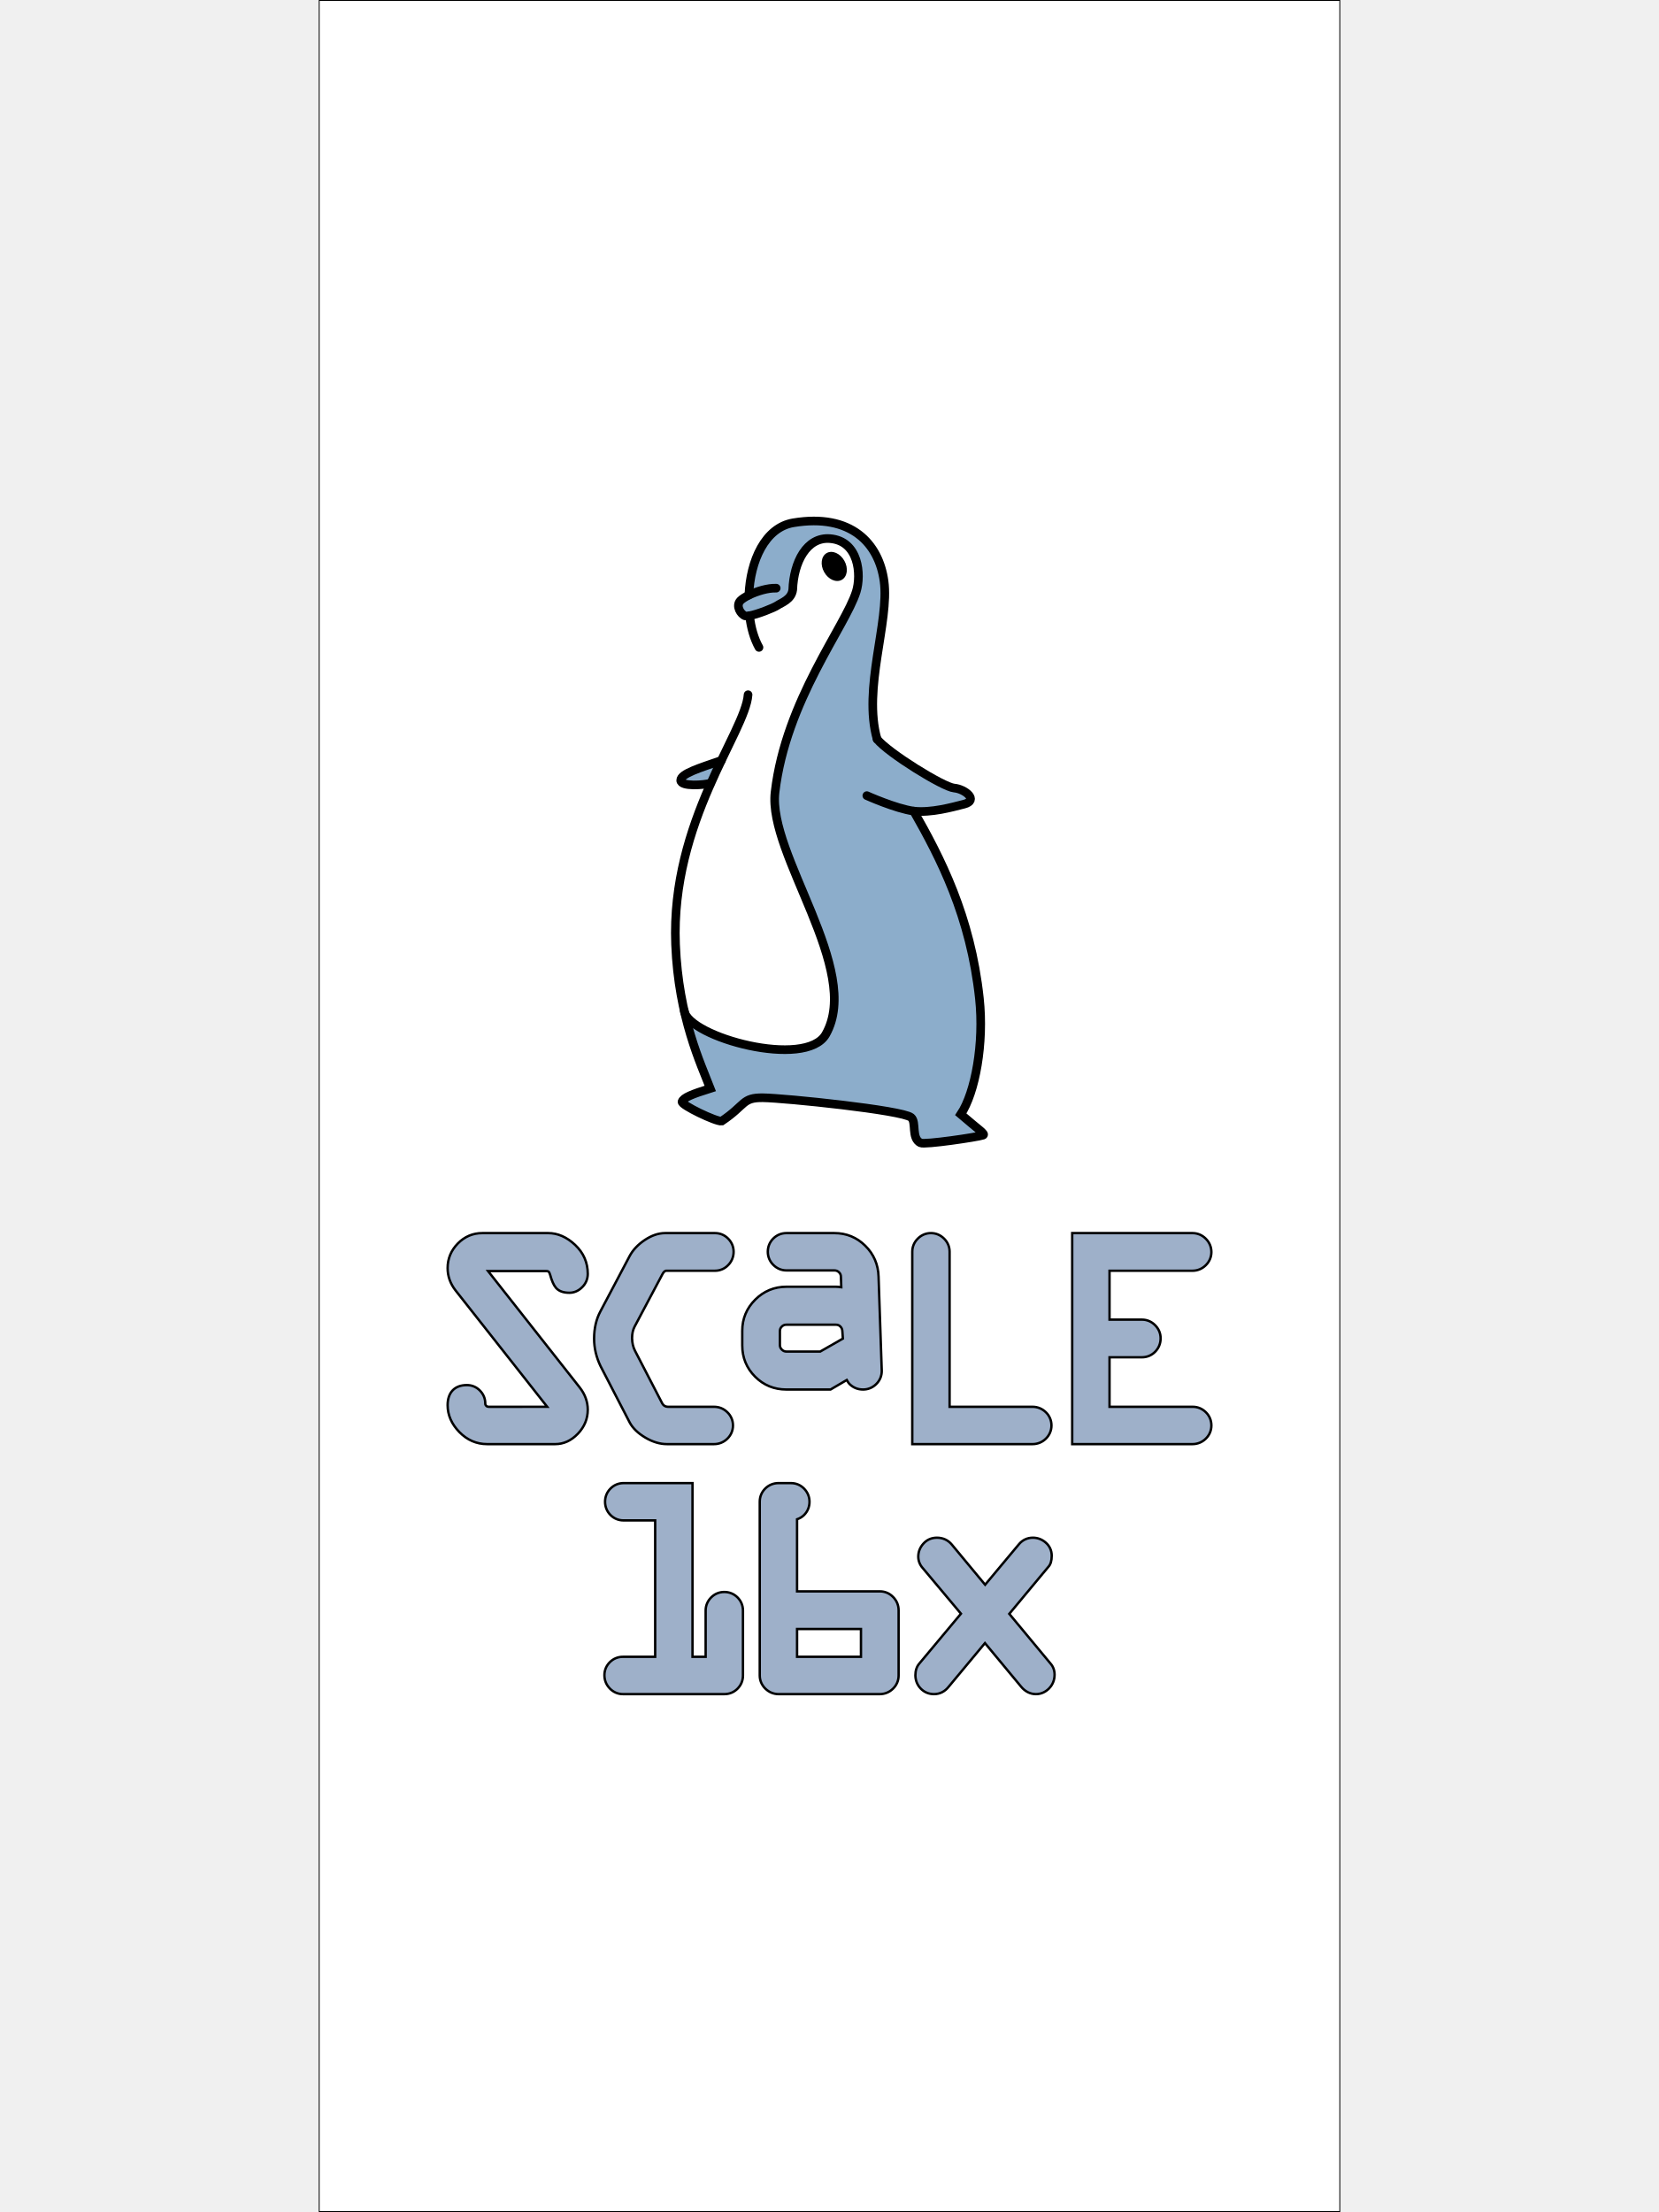
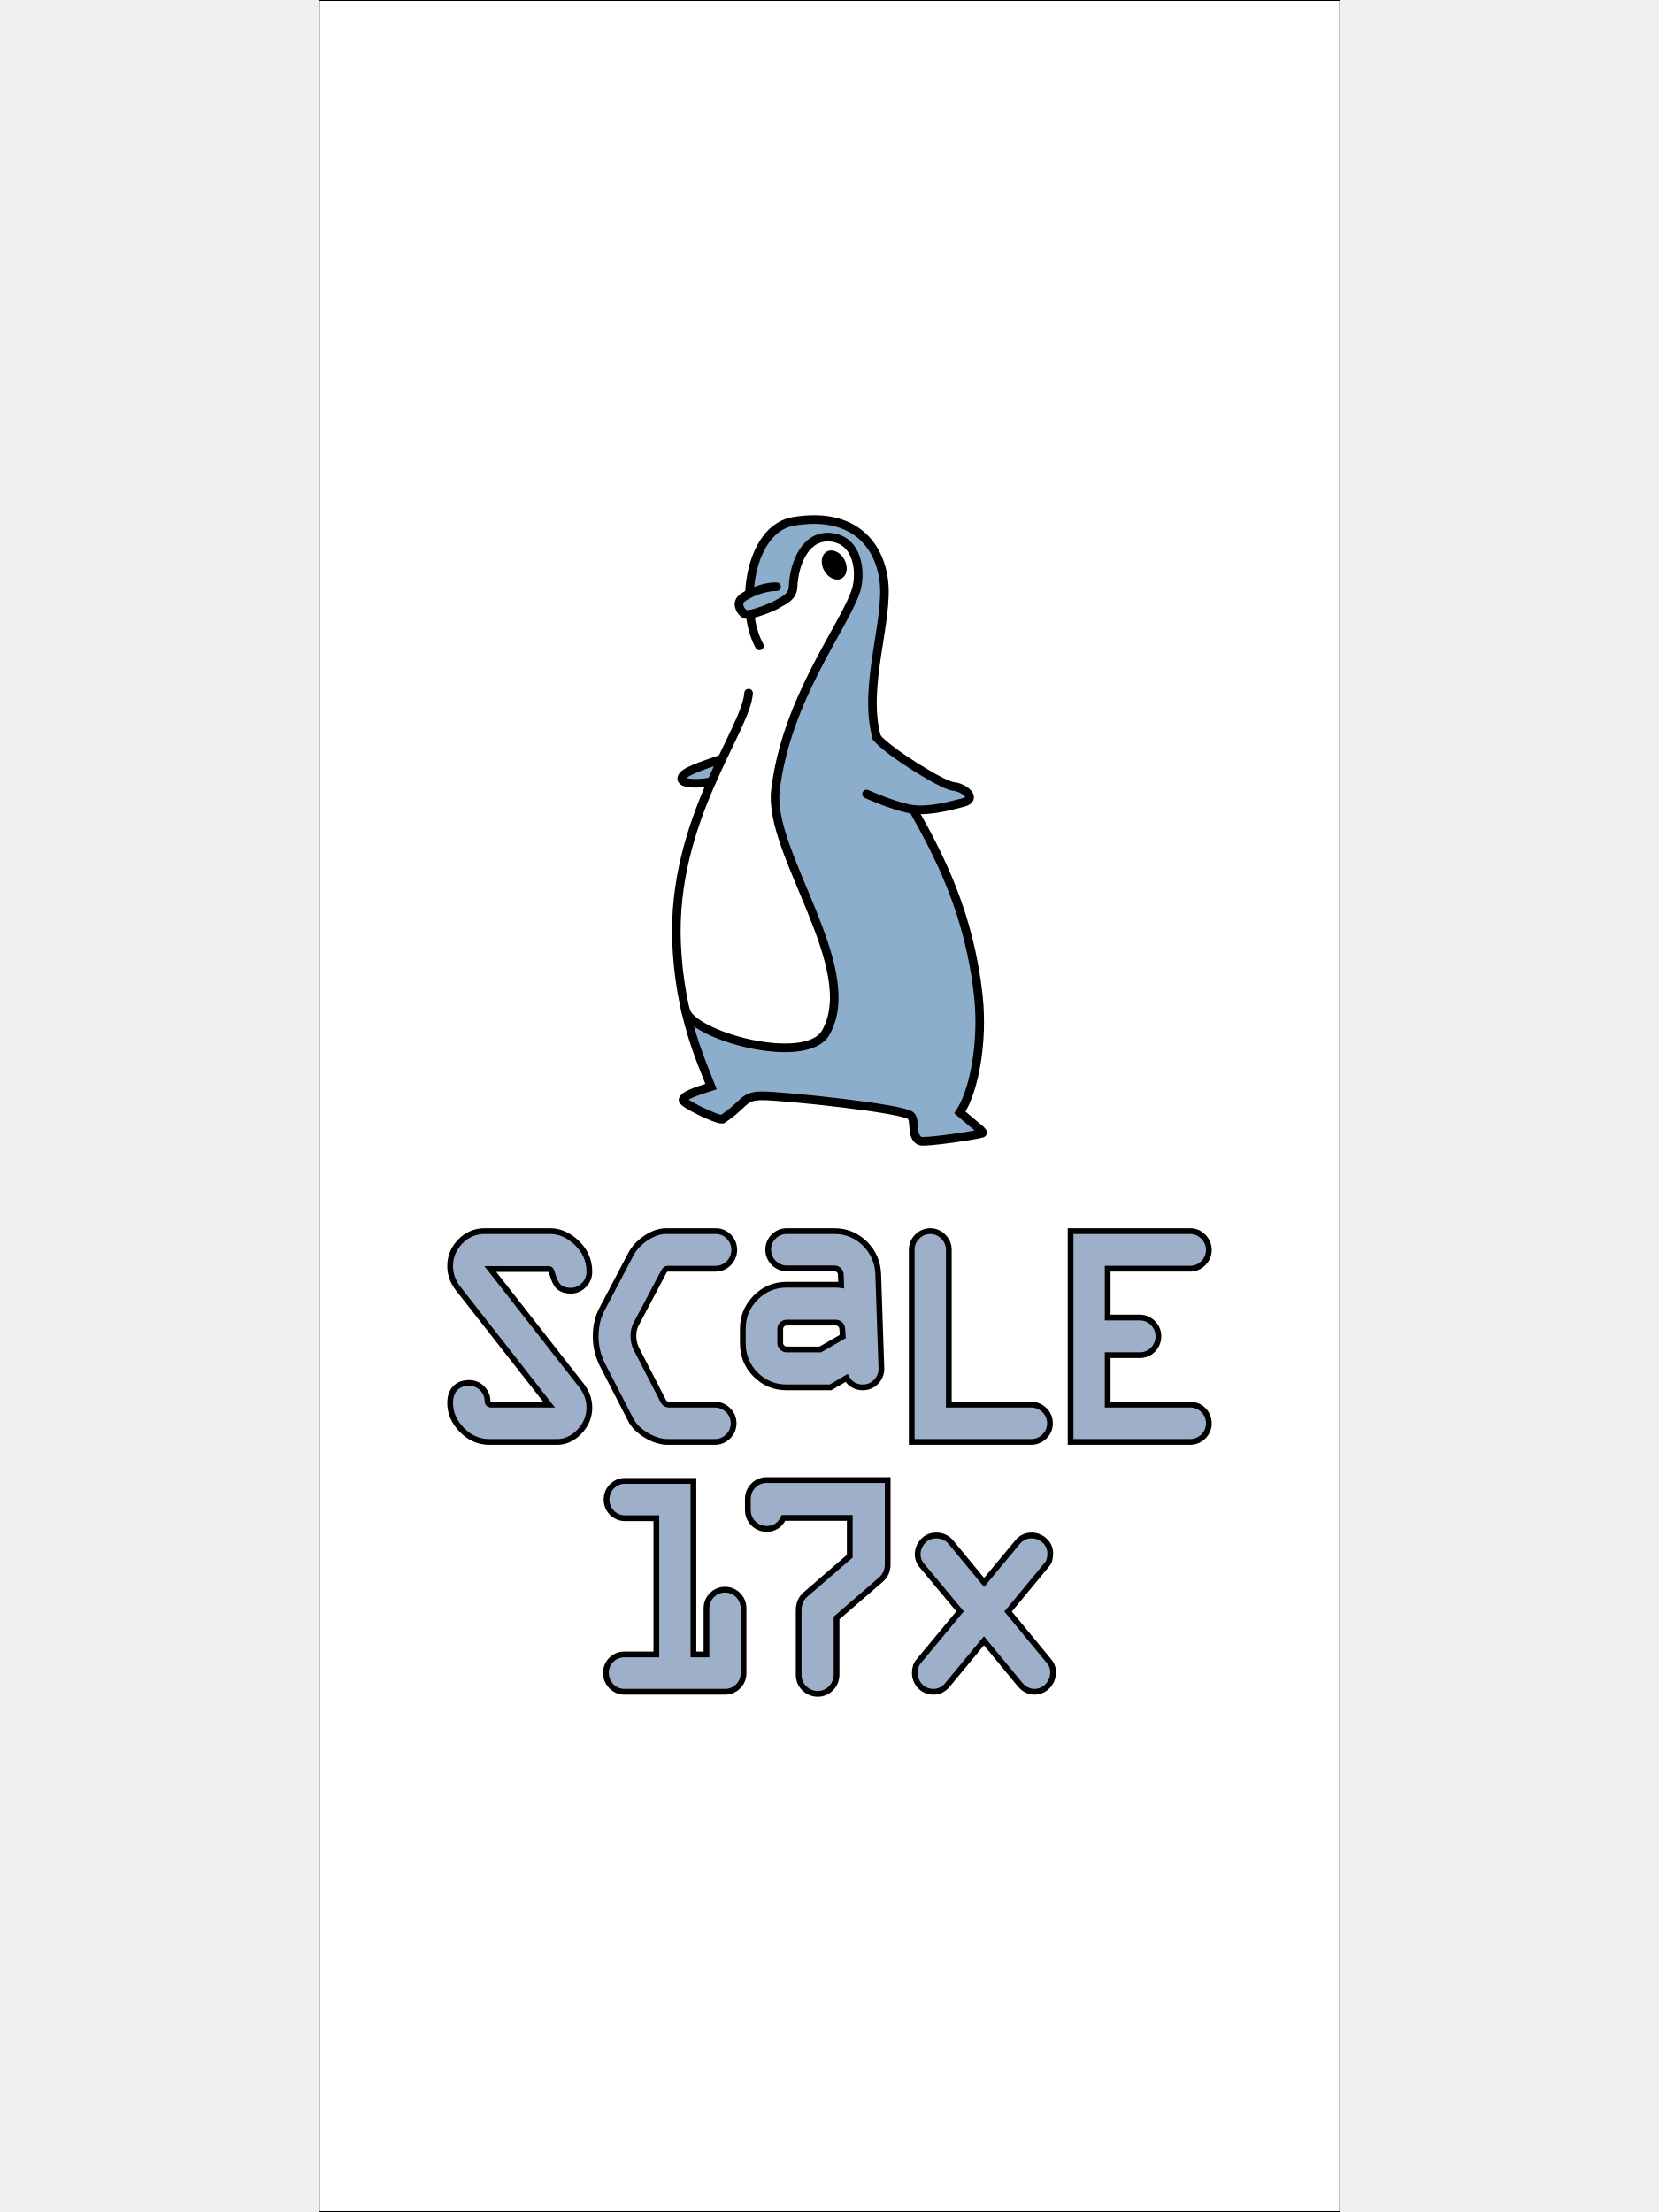
<svg xmlns="http://www.w3.org/2000/svg" width="768" height="1024" viewBox="0 0 203.2 270.933" version="1.1" id="svg8">
  <defs id="defs2">
    <clipPath clipPathUnits="userSpaceOnUse" id="clipPath24">
      <path d="M 0,1296 H 1728 V 0 H 0 Z" id="path22-5" />
    </clipPath>
    <clipPath clipPathUnits="userSpaceOnUse" id="clipPath116">
      <path d="M 0,1296 H 1728 V 0 H 0 Z" id="path114" />
    </clipPath>
    <clipPath clipPathUnits="userSpaceOnUse" id="clipPath162">
      <path d="M 0,1296 H 1728 V 0 H 0 Z" id="path160" />
    </clipPath>
    <clipPath clipPathUnits="userSpaceOnUse" id="clipPath178">
      <path d="M 0,1296 H 1728 V 0 H 0 Z" id="path176" />
    </clipPath>
    <clipPath clipPathUnits="userSpaceOnUse" id="clipPath194">
      <path d="M 0,1296 H 1728 V 0 H 0 Z" id="path192" />
    </clipPath>
    <clipPath clipPathUnits="userSpaceOnUse" id="clipPath206">
      <path d="m 1092.17,758.584 h 182.92 v -28.715 h -182.92 z" id="path204" />
    </clipPath>
    <clipPath clipPathUnits="userSpaceOnUse" id="clipPath210">
      <path d="m 1092.17,758.584 h 182.92 v -28.715 h -182.92 z" id="path208" />
    </clipPath>
    <clipPath clipPathUnits="userSpaceOnUse" id="clipPath234">
      <path d="m 1094.31,736.994 h 488.44 v -36.719 h -488.44 z" id="path232" />
    </clipPath>
    <clipPath clipPathUnits="userSpaceOnUse" id="clipPath238">
      <path d="m 1094.31,736.994 h 488.44 v -36.719 h -488.44 z" id="path236" />
    </clipPath>
    <clipPath clipPathUnits="userSpaceOnUse" id="clipPath262">
      <path d="M 1077.15,249.586 H 1252.3 V 222.103 H 1077.15 Z" id="path260" />
    </clipPath>
    <clipPath clipPathUnits="userSpaceOnUse" id="clipPath266">
      <path d="M 1077.15,249.586 H 1252.3 V 222.103 H 1077.15 Z" id="path264" />
    </clipPath>
    <clipPath clipPathUnits="userSpaceOnUse" id="clipPath290">
      <path d="m 1079.21,228.922 h 467.85 v -35.145 h -467.85 z" id="path288" />
    </clipPath>
    <clipPath clipPathUnits="userSpaceOnUse" id="clipPath294">
      <path d="m 1079.21,228.922 h 467.85 v -35.145 h -467.85 z" id="path292" />
    </clipPath>
  </defs>
  <g id="layer1" transform="translate(0,-26.06664)">
    <g id="g107" transform="matrix(0.4203613,0,0,0.4203613,39.03842,172.1527)">
      <rect y="-347.393" x="0.132" height="644.261" width="297.392" id="rect5943" style="fill:#ffffff;fill-opacity:1;stroke:#000000;stroke-width:0.264;stroke-opacity:1" />
-       <g transform="matrix(3.364451,0,0,3.364451,6.3997,-813.5222)" id="g5643">
-         <g id="g10" transform="matrix(0.07329829,0,0,-0.07329829,19.95784,239.4009)">
-           <g id="g12" transform="scale(1,-1)">
-             <path d="m 307.32,-740.548 c -0.616,-0.011 -1.213,0.002 -1.843,0.031 -23.334,1.061 -35.386,19.25 -39.594,34.281 -4.569,16.323 -1.298,26.624 -4.969,31.469 -9.086,11.989 -34.569,22.087 -50.688,25.719 0,0 2.699,19.145 6.812,30.562 4.113,11.418 8.875,18.594 5.875,35.594 -3,17 -26.851,64.076 -46,104.875 -22.138,47.167 -54.155,118.008 -54,204.125 0.059,32.931 4.072,63.076 9.594,89 0.658,1.039 1.082,1.938 1.219,2.719 2.032,11.57 39.116,39.413 96.438,45.156 51.108,5.12 81.255,-3.835 80.968,-52.312 -0.537,-90.879 -73.181,-183.164 -70,-240.781 6.87,-123.652 99.695,-213.195 98.281,-271.531 -0.49,-20.229 -12.986,-38.609 -32.094,-38.906 0,0 0,0 0,0 z" style="fill:#ffffff;fill-opacity:1;fill-rule:nonzero;stroke:none" id="path14" />
-             <path d="m 286.303,-761.392 c -21,0 -44.498,7.479 -57,23.75 -18.25,23.75 -20,64.188 -20,64.188 0,0 -17.5,5.562 -13.5,16.562 3.46,9.516 11.607,8.463 13.75,8 0.025,-0.011 0.067,-0.025 0.093,-0.031 0.29,-0.065 0.469,-0.125 0.469,-0.125 16.118,-3.632 41.602,-13.729 50.688,-25.719 3.671,-4.844 0.399,-15.146 4.969,-31.469 4.208,-15.031 16.26,-33.221 39.594,-34.281 20.161,-0.916 33.432,17.994 33.938,38.875 1.414,58.336 -91.412,147.879 -98.282,271.531 -3.181,57.617 69.463,149.902 70,240.781 0.287,48.478 -29.861,57.433 -80.969,52.312 -57.321,-5.743 -94.405,-33.586 -96.437,-45.156 -0.137,-0.78 -0.561,-1.68 -1.219,-2.719 12.282,57.656 32,94.406 32,94.406 0,0 -34.348,9.318 -33.344,16.094 0.722,4.877 41.296,23.193 46.094,22.531 5.442,-0.751 26.173,-24.021 36.656,-27.031 12.892,-3.702 175.217,14.683 188,23.25 3.736,2.504 0.822,23.496 9,29.75 4.25,3.25 70.889,-6.93 74,-11 2.447,-3.203 -24.438,-23 -24.438,-23 10.518,-24.554 23.184,-46.658 22.438,-107 -1.16,-93.878 -39,-188.617 -78.016,-251.254 22.734,4.363 66.016,-7.246 66.266,-14.996 0.291,-8.996 -16.25,-11.75 -23.25,-12.75 -7,-1 -61.689,-31.505 -87,-57.25 -3.635,-13.91 -5.41,-26.487 -4.75,-48.5 0.75,-25 12.75,-87 13.75,-129.25 0.854,-36.046 -22.75,-79.5 -83.5,-80.5 z" style="fill:#8cadcb;fill-opacity:1;fill-rule:nonzero;stroke:none" id="path16" />
-             <path d="m 176.438,-476.923 c -17.556,4.691 -45.396,13.464 -45.5,22.031 -0.091,7.522 19.304,7.155 32.719,6 4.409,-10.095 8.749,-19.434 12.781,-28.031 z" style="fill:#8cadcb;fill-opacity:1;fill-rule:nonzero;stroke:none" id="path18" />
-             <path d="m 404.787,-418.146 c 31.418,55.252 67.096,123.714 77.594,221.273 5.725,53.173 -4.891,111.293 -22.016,136.98 20.604,17.846 29.875,23.421 26.291,24.666 -6.322,2.203 -68.963,11.543 -73.861,9.092 -11.369,-5.682 -4.404,-24.611 -11.133,-30.094 -10.621,-8.662 -148.777,-22.855 -174.888,-23.234 -25.059,-0.368 -20.285,8.531 -48.923,27.621 -6.365,0.908 -48.163,-19.097 -46.819,-22.987 1.696,-4.911 11.817,-8.835 33.366,-15.643 -10.828,-28.245 -37.567,-83.646 -41.02,-170.098 -5.812,-145.328 82.575,-250.878 85.667,-295.1" style="fill:none;stroke:#000000;stroke-width:10.195;stroke-linecap:round;stroke-linejoin:miter;stroke-miterlimit:2.818;stroke-dasharray:none;stroke-opacity:1" id="path20" />
-             <path d="m 210.022,-673.461 c 1.655,-40.198 19.004,-79.803 52.57,-85.359 68.449,-11.335 101.013,24.501 107.13,69.028 6.545,47.588 -25.383,127.033 -8.209,186.656" style="fill:none;stroke:#000000;stroke-width:10.195;stroke-linecap:round;stroke-linejoin:miter;stroke-miterlimit:2.818;stroke-dasharray:none;stroke-opacity:1" id="path22" />
-             <path d="m 221.951,-611.554 c -5.812,-10.377 -9.502,-23.345 -11.132,-37.485" style="fill:none;stroke:#000000;stroke-width:10.195;stroke-linecap:round;stroke-linejoin:miter;stroke-miterlimit:2.818;stroke-dasharray:none;stroke-opacity:1" id="path24" />
-             <path d="m 177.527,-478.003 c -25.799,8.942 -48.083,15.651 -48.083,23.473 0,7.825 28.145,5.588 35.184,3.354" style="fill:none;stroke:#000000;stroke-width:10.195;stroke-linecap:round;stroke-linejoin:miter;stroke-miterlimit:2.818;stroke-dasharray:none;stroke-opacity:1" id="path26" />
-             <path d="m 242.306,-681.55 c -9.739,-0.39 -22.613,3.54 -31.886,8.029 -4.729,2.287 -8.52,4.721 -10.484,6.799 -5.818,6.16 0.485,16.291 5.873,17.956 0.934,0.289 2.532,0.208 4.568,-0.14 9.657,-1.656 29.048,-9.356 33.229,-12.203 5.064,-3.447 16.783,-7.001 18.221,-18.625 1.169,-32.414 16.414,-62.591 44.094,-60.357 34.05,2.751 37.201,42.611 30.964,62.592 -12.9,41.355 -83.273,128.536 -95.949,237.088 -8.617,73.745 103.259,209.692 59.993,285.971 -23.46,41.356 -162.319,3.423 -167.304,-27.716" style="fill:none;stroke:#000000;stroke-width:10.195;stroke-linecap:round;stroke-linejoin:miter;stroke-miterlimit:2.818;stroke-dasharray:none;stroke-opacity:1" id="path28" />
-             <path d="m 361.514,-503.136 c 12.932,16.17 78.15,56.646 91.057,57.762 12.898,1.12 29.312,14.53 11.721,19.001 -14.602,3.716 -38.92,10.511 -59.504,8.228 0,0 0,0 0,0 -21.543,-3.015 -55.426,-18.286 -55.426,-18.286" style="fill:none;stroke:#000000;stroke-width:10.195;stroke-linecap:round;stroke-linejoin:miter;stroke-miterlimit:2.818;stroke-dasharray:none;stroke-opacity:1" id="path30" />
-             <path d="m 319.773,-691.396 c -6.588,3.693 -15.912,-0.4 -20.814,-9.15 -4.907,-8.743 -3.537,-18.829 3.05,-22.522 6.588,-3.699 15.909,0.395 20.811,9.144 4.906,8.746 3.541,18.83 -3.047,22.529 z" style="fill:#000000;fill-opacity:1;fill-rule:nonzero;stroke:none" id="path32" />
+     </g>
+     <g transform="matrix(0.7652799,0,0,0.770117,54.76944,88.82096)" style="fill:none;fill-rule:evenodd;stroke:none;stroke-width:1" id="Page-1">
+       <g id="HomePageBanner">
+         <g id="g10-0" transform="matrix(1,0,0,-1,36.53325,101.1305)">
+           <g id="g12-4" transform="matrix(1,0,0,-1,0,100.1256)">
+             <path style="fill:#ffffff;fill-rule:nonzero" d="m 24.937,2.885 c -0.083,-0.001 -0.163,2.69e-4 -0.248,0.004 -3.14,0.143 -4.762,2.589 -5.328,4.611 -0.615,2.195 -0.175,3.581 -0.669,4.233 -1.223,1.613 -4.652,2.971 -6.821,3.459 0,0 0.363,2.575 0.917,4.111 0.553,1.536 1.194,2.501 0.791,4.787 -0.404,2.286 -3.613,8.618 -6.19,14.106 -2.979,6.344 -7.287,15.872 -7.266,27.455 0.008,4.429 0.548,8.484 1.291,11.97 0.089,0.14 0.146,0.261 0.164,0.366 0.273,1.556 5.264,5.301 12.977,6.073 6.877,0.689 10.934,-0.516 10.895,-7.036 C 25.378,64.8 15.603,52.388 16.031,44.639 16.955,28.008 29.446,15.964 29.256,8.118 29.19,5.397 27.508,2.925 24.937,2.885 c 0,0 0,0 0,0 z" id="path14-6" />
+             <path style="fill:#8cadcb;fill-rule:nonzero" d="m 22.109,0.082 c -2.826,0 -5.988,1.006 -7.67,3.194 -2.456,3.194 -2.691,8.633 -2.691,8.633 0,0 -2.355,0.748 -1.817,2.228 0.466,1.28 1.562,1.138 1.85,1.076 0.003,-0.001 0.009,-0.003 0.012,-0.004 0.039,-0.009 0.063,-0.017 0.063,-0.017 2.169,-0.488 5.598,-1.847 6.821,-3.459 0.494,-0.651 0.054,-2.037 0.669,-4.233 0.566,-2.022 2.188,-4.468 5.328,-4.611 2.713,-0.123 4.499,2.42 4.567,5.229 0.19,7.846 -12.301,19.89 -13.225,36.521 -0.428,7.749 9.347,20.162 9.419,32.385 0.039,6.52 -4.018,7.725 -10.895,7.036 -7.713,-0.772 -12.703,-4.517 -12.977,-6.073 -0.018,-0.105 -0.075,-0.226 -0.164,-0.366 1.653,7.755 4.306,12.698 4.306,12.698 0,0 -4.622,1.253 -4.487,2.165 0.097,0.656 5.557,3.119 6.202,3.03 0.732,-0.101 3.522,-3.231 4.932,-3.636 1.735,-0.498 23.578,1.975 25.298,3.127 0.503,0.337 0.111,3.16 1.211,4.001 0.572,0.437 9.539,-0.932 9.958,-1.479 0.329,-0.431 -3.288,-3.093 -3.288,-3.093 1.415,-3.302 3.12,-6.275 3.019,-14.391 -0.156,-12.626 -5.248,-25.369 -10.498,-33.793 3.059,0.587 8.883,-0.975 8.917,-2.017 0.039,-1.21 -2.187,-1.58 -3.129,-1.715 C 42.899,42.382 35.54,38.279 32.134,34.816 31.645,32.945 31.406,31.254 31.495,28.293 31.596,24.93 33.21,16.592 33.345,10.909 33.46,6.061 30.284,0.216 22.109,0.082 Z" id="path16-4" />
+             <path style="fill:#8cadcb;fill-rule:nonzero" d="m 7.325,38.343 c -2.362,0.631 -6.109,1.811 -6.123,2.963 -0.012,1.012 2.598,0.962 4.403,0.807 0.593,-1.358 1.177,-2.614 1.72,-3.77 z" id="path18-6" />
+             <path style="stroke:#000000;stroke-width:1.374;stroke-linecap:round" d="m 38.053,46.248 c 4.228,7.431 9.029,16.639 10.441,29.761 0.77,7.152 -0.658,14.969 -2.962,18.424 2.772,2.4 4.02,3.15 3.538,3.318 -0.851,0.296 -9.28,1.553 -9.939,1.223 -1.53,-0.764 -0.593,-3.31 -1.498,-4.048 C 36.203,93.761 17.612,91.852 14.099,91.801 10.727,91.751 11.369,92.948 7.515,95.516 6.659,95.638 1.034,92.947 1.215,92.424 1.444,91.763 2.805,91.236 5.705,90.32 4.248,86.521 0.65,79.07 0.185,67.442 -0.597,47.895 11.297,33.699 11.713,27.751" id="path20-4" />
+             <path style="stroke:#000000;stroke-width:1.374;stroke-linecap:round" d="m 11.844,11.908 c 0.223,-5.407 2.557,-10.733 7.074,-11.481 9.211,-1.525 13.593,3.295 14.416,9.284 0.881,6.401 -3.416,17.086 -1.105,25.105" id="path22-3" />
+             <path style="stroke:#000000;stroke-width:1.374;stroke-linecap:round" d="M 13.45,20.235 C 12.668,18.839 12.171,17.095 11.952,15.193" id="path24-8" />
+             <path style="stroke:#000000;stroke-width:1.374;stroke-linecap:round" d="m 7.472,38.197 c -3.472,1.203 -6.47,2.105 -6.47,3.157 0,1.052 3.787,0.752 4.734,0.451" id="path26-4" />
+             <path style="stroke:#000000;stroke-width:1.374;stroke-linecap:round" d="m 16.189,10.82 c -1.311,-0.052 -3.043,0.476 -4.291,1.08 -0.636,0.308 -1.146,0.635 -1.411,0.914 -0.783,0.829 0.065,2.191 0.79,2.415 0.126,0.039 0.341,0.028 0.615,-0.019 1.3,-0.223 3.909,-1.258 4.471,-1.641 0.681,-0.464 2.258,-0.942 2.452,-2.505 0.157,-4.36 2.209,-8.418 5.933,-8.118 4.582,0.37 5.006,5.731 4.167,8.419 C 27.18,16.928 17.71,28.653 16.004,43.253 14.845,53.172 29.899,71.457 24.077,81.716 20.92,87.278 2.235,82.176 1.564,77.988" id="path28-0" />
+             <path style="stroke:#000000;stroke-width:1.374;stroke-linecap:round" d="m 32.23,34.817 c 1.74,2.175 10.516,7.619 12.253,7.769 1.736,0.151 3.944,1.954 1.577,2.556 -1.965,0.5 -5.237,1.414 -8.007,1.107 0,0 0,0 0,0 -2.899,-0.405 -7.458,-2.459 -7.458,-2.459" id="path30-0" />
+             <path style="fill:#000000;fill-rule:nonzero" d="M 26.613,9.496 C 25.726,9.993 24.472,9.442 23.812,8.265 23.152,7.089 23.336,5.733 24.223,5.236 c 0.887,-0.498 2.141,0.053 2.8,1.23 0.66,1.176 0.476,2.533 -0.41,3.03 z" id="path32-9" />
          </g>
        </g>
-         <g id="g5611">
-           <g id="g5585">
-             <g transform="matrix(0.2073957,0,0,-0.2073957,12.27346,245.2978)" id="g26">
-               <path id="path28-2" style="fill:#9eb0c9;fill-opacity:1;fill-rule:nonzero;stroke:#000000;stroke-opacity:1" d="m 0,0 c -3.999,0 -7.46,-1.469 -10.289,-4.365 -2.813,-2.879 -4.239,-6.33 -4.239,-10.258 0,-3.363 1.112,-6.494 3.303,-9.307 0,0 36.604,-46.472 38.279,-48.597 -3.476,0 -24.308,-0.006 -24.308,-0.006 -0.646,0 -0.949,0.209 -1.158,0.412 -0.237,0.228 -0.393,0.486 -0.393,1 0,2.027 -0.772,3.881 -2.232,5.367 -1.473,1.498 -3.355,2.287 -5.442,2.287 -5.115,0 -8.049,-3.066 -8.049,-8.412 0,-4.092 1.646,-7.857 4.89,-11.187 3.26,-3.354 7.175,-5.055 11.632,-5.055 h 28.429 c 3.506,0 6.684,1.463 9.448,4.348 2.736,2.857 4.124,6.224 4.124,10.013 0,3.319 -1.133,6.449 -3.366,9.305 0,0 -36.55,46.414 -38.272,48.601 h 24.279 c 0.71,0 1.242,-0.107 1.614,-1.459 0.722,-2.621 1.486,-4.357 2.405,-5.472 1.171,-1.416 3.074,-2.135 5.658,-2.135 1.979,0 3.768,0.768 5.32,2.287 1.546,1.512 2.362,3.457 2.362,5.629 0,4.715 -1.78,8.781 -5.289,12.086 C 35.239,-1.654 31.454,0 27.456,0 Z" />
+         <g style="fill:#9eb0c9;fill-rule:nonzero;stroke:#000000;stroke-width:0.919" id="g5611-3" transform="translate(0,113.767)">
+           <g id="g5585-7">
+             <g id="g26-5" transform="matrix(1,0,0,-1,0.298367,34.41642)">
+               <path d="M 5.711,33.87 C 4.189,33.87 2.871,33.311 1.794,32.209 0.723,31.113 0.18,29.8 0.18,28.305 c 0,-1.28 0.423,-2.471 1.258,-3.542 0,0 13.937,-17.685 14.574,-18.494 -1.323,0 -9.255,-0.002 -9.255,-0.002 -0.246,0 -0.361,0.08 -0.441,0.157 -0.09,0.087 -0.15,0.185 -0.15,0.381 0,0.771 -0.294,1.477 -0.85,2.042 -0.561,0.57 -1.277,0.87 -2.072,0.87 -1.947,0 -3.065,-1.167 -3.065,-3.201 0,-1.557 0.627,-2.99 1.862,-4.257 C 3.283,0.982 4.773,0.335 6.47,0.335 h 10.824 c 1.335,0 2.545,0.557 3.597,1.655 1.042,1.087 1.57,2.369 1.57,3.811 0,1.263 -0.431,2.454 -1.282,3.541 0,0 -13.916,17.663 -14.572,18.496 h 9.244 c 0.27,0 0.473,-0.041 0.615,-0.555 0.275,-0.997 0.566,-1.658 0.916,-2.082 0.446,-0.539 1.17,-0.812 2.154,-0.812 0.753,0 1.435,0.292 2.026,0.87 0.589,0.575 0.899,1.316 0.899,2.142 0,1.794 -0.678,3.342 -2.014,4.599 -1.32,1.242 -2.761,1.872 -4.283,1.872 z" id="path28-2-7" />
            </g>
-             <g transform="matrix(0.2073957,0,0,-0.2073957,28.10105,245.2978)" id="g30">
-               <path id="path32-7" style="fill:#9eb0c9;fill-opacity:1;fill-rule:nonzero;stroke:#000000;stroke-opacity:1" d="m 0,0 c -2.796,0 -5.672,-0.977 -8.548,-2.906 -2.798,-1.879 -4.904,-4.108 -6.262,-6.627 l -12.256,-23.194 c -1.726,-3.218 -2.606,-7.048 -2.606,-11.365 0,-3.908 0.905,-7.765 2.689,-11.469 l 12.153,-23.492 c 1.272,-2.39 3.462,-4.513 6.522,-6.332 3.054,-1.814 6.102,-2.736 9.056,-2.736 h 19.658 c 2.101,0 4.015,0.775 5.539,2.242 1.552,1.494 2.373,3.414 2.373,5.553 0,2.137 -0.822,4.056 -2.377,5.551 -1.548,1.488 -3.414,2.242 -5.543,2.242 H 1.4 c -1.404,-0.008 -2.222,0.525 -2.838,1.84 l -11.115,21.474 c -0.812,1.531 -1.233,3.326 -1.263,5.364 -10e-4,1.857 0.358,3.492 1.067,4.824 l 11.558,21.775 c 0.822,1.559 1.488,1.541 1.773,1.535 h 20.191 c 2.144,0 4.067,0.821 5.563,2.373 1.471,1.53 2.249,3.448 2.249,5.549 0,2.07 -0.78,3.961 -2.257,5.469 C 24.838,-0.805 22.926,0 20.796,0 Z" />
+             <g id="g30-2" transform="matrix(1,0,0,-1,23.64387,34.41642)">
+               <path d="m 11.422,33.87 c -1.065,0 -2.16,-0.372 -3.255,-1.106 C 7.102,32.049 6.301,31.201 5.783,30.242 L 1.117,21.415 C 0.46,20.191 0.125,18.733 0.125,17.09 c 0,-1.487 0.345,-2.955 1.024,-4.365 l 4.627,-8.94 C 6.26,2.876 7.094,2.068 8.259,1.376 9.422,0.685 10.582,0.335 11.707,0.335 h 7.485 c 0.8,0 1.529,0.295 2.109,0.853 0.591,0.569 0.903,1.299 0.903,2.113 0,0.813 -0.313,1.544 -0.905,2.112 C 20.71,5.98 19.999,6.267 19.189,6.267 H 11.955 C 11.421,6.264 11.109,6.466 10.875,6.967 L 6.643,15.139 c -0.309,0.583 -0.469,1.266 -0.481,2.041 -3.808e-4,0.707 0.136,1.329 0.406,1.836 l 4.401,8.287 c 0.313,0.593 0.567,0.586 0.675,0.584 h 7.688 c 0.816,0 1.548,0.312 2.118,0.903 0.56,0.582 0.856,1.312 0.856,2.112 0,0.788 -0.297,1.507 -0.859,2.081 -0.567,0.58 -1.295,0.887 -2.106,0.887 z" id="path32-7-9" />
            </g>
-             <g transform="matrix(0.2073957,0,0,-0.2073957,38.20713,255.3877)" id="g34">
-               <path id="path36" style="fill:#9eb0c9;fill-opacity:1;fill-rule:nonzero;stroke:#000000;stroke-opacity:1" d="m 0,0 -0.004,0.002 c -0.562,0.559 -0.812,1.137 -0.812,1.869 v 5.838 c 0,0.777 0.242,1.361 0.784,1.9 0.547,0.543 1.141,0.787 1.929,0.787 h 20.659 c 0.781,0 1.363,-0.236 1.89,-0.765 0.538,-0.541 0.801,-1.195 0.825,-2.053 0,0 0.113,-1.629 0.208,-2.982 -2.006,-1.147 -8.545,-4.887 -9.461,-5.412 H 1.897 C 1.151,-0.816 0.566,-0.564 0,0 m 1.923,48.65 c -2.12,0 -4.028,-0.787 -5.52,-2.277 -1.488,-1.49 -2.275,-3.396 -2.275,-5.516 0,-2.082 0.798,-3.98 2.307,-5.488 1.509,-1.508 3.408,-2.306 5.488,-2.306 h 20 c 0.797,0 1.398,-0.245 1.953,-0.792 0.542,-0.537 0.785,-1.123 0.785,-1.896 0,0 0.076,-2.207 0.148,-4.314 -0.86,0.123 -1.618,0.189 -2.257,0.189 H 1.918 c -5.064,0 -9.452,-1.814 -13.042,-5.393 -3.593,-3.58 -5.415,-7.955 -5.415,-13.005 V 1.727 c 0,-5.088 1.807,-9.477 5.369,-13.036 3.561,-3.558 7.95,-5.361 13.047,-5.361 h 18.449 c 0,0 4.18,2.445 6.792,3.977 0.356,-0.612 0.684,-1.237 1.217,-1.752 1.525,-1.475 3.404,-2.225 5.583,-2.225 2.071,0 3.962,0.777 5.468,2.248 1.525,1.486 2.331,3.397 2.331,5.524 l -1.335,39.369 c -0.143,5.049 -2.01,9.39 -5.547,12.89 -3.549,3.51 -7.892,5.289 -12.908,5.289 z" />
+             <g id="g34-7" transform="matrix(1,0,0,-1,47.14646,25.53046)">
+               <path d="m 6.473,6.47 -0.002,7.611e-4 c -0.214,0.213 -0.309,0.433 -0.309,0.711 v 2.222 c 0,0.296 0.092,0.518 0.299,0.723 0.208,0.207 0.434,0.3 0.734,0.3 h 7.866 c 0.297,0 0.519,-0.09 0.72,-0.291 0.205,-0.206 0.305,-0.455 0.314,-0.781 0,0 0.043,-0.62 0.079,-1.135 C 15.41,7.782 12.92,6.359 12.571,6.159 H 7.195 c -0.284,0 -0.507,0.096 -0.722,0.311 z m 0.732,18.514 c -0.807,0 -1.534,-0.3 -2.102,-0.867 -0.567,-0.567 -0.866,-1.292 -0.866,-2.099 0,-0.792 0.304,-1.515 0.878,-2.089 0.575,-0.574 1.298,-0.878 2.09,-0.878 h 7.615 c 0.303,0 0.532,-0.093 0.744,-0.301 0.206,-0.204 0.299,-0.427 0.299,-0.722 0,0 0.029,-0.84 0.056,-1.642 -0.327,0.047 -0.616,0.072 -0.859,0.072 H 7.203 C 5.275,16.459 3.604,15.769 2.237,14.407 0.869,13.044 0.176,11.38 0.176,9.458 V 7.127 c 0,-1.936 0.688,-3.607 2.044,-4.961 C 3.576,0.812 5.247,0.126 7.187,0.126 h 7.024 c 0,0 1.591,0.93 2.586,1.513 0.136,-0.233 0.26,-0.471 0.463,-0.667 0.581,-0.561 1.296,-0.847 2.126,-0.847 0.789,0 1.508,0.296 2.082,0.856 0.581,0.566 0.888,1.293 0.888,2.102 L 21.848,18.066 c -0.054,1.921 -0.765,3.573 -2.112,4.905 -1.351,1.336 -3.005,2.013 -4.915,2.013 z" id="path36-5" />
            </g>
-             <g transform="matrix(0.2073957,0,0,-0.2073957,49.98088,245.7746)" id="g38">
-               <path id="path40" style="fill:#9eb0c9;fill-opacity:1;fill-rule:nonzero;stroke:#000000;stroke-opacity:1" d="m 0,0 c -1.513,-1.506 -2.312,-3.398 -2.312,-5.479 v -80.343 h 50.214 c 2.1,0 4.015,0.775 5.538,2.242 1.551,1.496 2.372,3.416 2.372,5.553 0,2.134 -0.821,4.052 -2.37,5.547 -1.522,1.468 -3.438,2.246 -5.538,2.246 H 13.278 V -5.477 C 13.278,-3.4 12.479,-1.508 10.965,0 9.455,1.506 7.56,2.299 5.483,2.299 3.406,2.299 1.51,1.506 0,0" />
+             <g id="g38-6" transform="matrix(1,0,0,-1,74.09134,34.14957)">
+               <path d="M 1.142,32.728 C 0.566,32.155 0.262,31.435 0.262,30.643 V 0.068 H 19.38 c 0.8,0 1.529,0.295 2.109,0.853 0.591,0.569 0.903,1.3 0.903,2.113 0,0.812 -0.313,1.542 -0.902,2.111 -0.579,0.559 -1.309,0.855 -2.109,0.855 H 6.198 V 30.644 c 0,0.79 -0.304,1.51 -0.881,2.084 -0.575,0.573 -1.296,0.875 -2.087,0.875 -0.791,0 -1.513,-0.302 -2.088,-0.875" id="path40-5" />
            </g>
-             <g transform="matrix(0.2073957,0,0,-0.2073957,63.87629,245.2978)" id="g42">
-               <path id="path44" style="fill:#9eb0c9;fill-opacity:1;fill-rule:nonzero;stroke:#000000;stroke-opacity:1" d="m 0,0 h -2.528 v -88.121 h 50.214 c 2.099,0 4.013,0.775 5.539,2.242 1.55,1.496 2.369,3.416 2.369,5.553 0,2.125 -0.801,4.037 -2.319,5.531 -1.505,1.481 -3.394,2.262 -5.462,2.262 H 13.062 v 20.679 h 13.534 c 2.131,0 4.047,0.803 5.538,2.327 1.478,1.507 2.261,3.443 2.261,5.595 0,2.082 -0.799,3.981 -2.31,5.491 -1.51,1.509 -3.409,2.308 -5.489,2.308 H 13.062 v 20.412 h 34.626 c 2.109,0 4.031,0.793 5.556,2.293 1.537,1.516 2.35,3.418 2.35,5.504 0,2.119 -0.807,4.049 -2.332,5.58 C 51.73,-0.809 49.803,0 47.686,0 Z" />
+             <g id="g42-3" transform="matrix(1,0,0,-1,99.60082,34.41642)">
+               <path d="M 1.142,33.87 H 0.18 V 0.335 H 19.298 c 0.799,0 1.528,0.295 2.109,0.853 0.59,0.569 0.902,1.3 0.902,2.113 0,0.809 -0.305,1.536 -0.883,2.105 C 20.853,5.969 20.134,6.267 19.347,6.267 H 6.115 v 7.87 h 5.153 c 0.811,0 1.541,0.306 2.109,0.886 0.563,0.574 0.861,1.31 0.861,2.129 0,0.792 -0.304,1.515 -0.88,2.09 -0.575,0.574 -1.298,0.878 -2.09,0.878 H 6.115 v 7.768 h 13.184 c 0.803,0 1.535,0.302 2.115,0.873 0.585,0.577 0.895,1.301 0.895,2.095 0,0.806 -0.307,1.541 -0.888,2.124 -0.583,0.584 -1.317,0.892 -2.123,0.892 z" id="path44-0" />
            </g>
          </g>
-           <g id="g5592">
-             <g transform="matrix(0.2073957,0,0,-0.2073957,29.9458,266.9488)" id="g46">
-               <path id="path48" style="fill:#9eb0c9;fill-opacity:1;fill-rule:nonzero;stroke:#000000;stroke-opacity:1" d="m 0,0 h -26.244 c -2.111,0 -4.012,-0.789 -5.494,-2.285 -1.477,-1.488 -2.256,-3.393 -2.256,-5.508 0,-2.117 0.775,-4.021 2.246,-5.51 1.477,-1.496 3.373,-2.285 5.482,-2.285 h 13.203 v -56.945 h -13.464 c -2.1,0 -3.991,-0.774 -5.467,-2.24 -1.483,-1.469 -2.268,-3.348 -2.268,-5.428 0,-2.133 0.752,-3.996 2.231,-5.543 1.486,-1.553 3.402,-2.377 5.539,-2.377 h 42.316 c 2.114,0 4.016,0.783 5.5,2.269 1.487,1.487 2.27,3.391 2.27,5.504 v 27.108 c 0,2.115 -0.789,4.019 -2.281,5.508 -1.491,1.482 -3.397,2.265 -5.512,2.265 -2.127,0 -4.039,-0.801 -5.531,-2.312 -1.481,-1.502 -2.264,-3.387 -2.264,-5.453 V -72.533 H 2.527 V 0 Z" />
+           <g id="g5592-4" transform="translate(24.86567,39.53398)">
+             <g id="g46-8" transform="matrix(1,0,0,-1,0.261116,34.61094)">
+               <path d="M 13.326,33.87 H 3.334 c -0.804,0 -1.528,-0.3 -2.092,-0.87 -0.562,-0.566 -0.859,-1.291 -0.859,-2.096 0,-0.806 0.295,-1.53 0.855,-2.097 0.562,-0.569 1.284,-0.87 2.087,-0.87 H 8.352 V 6.267 H 3.226 C 2.426,6.267 1.706,5.972 1.145,5.414 0.58,4.855 0.281,4.14 0.281,3.349 c 0,-0.812 0.286,-1.521 0.849,-2.109 C 1.696,0.648 2.426,0.335 3.239,0.335 H 19.351 c 0.805,0 1.529,0.298 2.094,0.863 0.566,0.566 0.864,1.29 0.864,2.095 V 13.609 c 0,0.805 -0.3,1.529 -0.868,2.096 -0.568,0.564 -1.293,0.862 -2.099,0.862 -0.81,0 -1.538,-0.305 -2.106,-0.88 -0.564,-0.572 -0.862,-1.289 -0.862,-2.075 V 6.267 h -2.086 v 27.603 z" id="path48-5" />
            </g>
-             <path id="path66" style="fill:#9eb0c9;fill-opacity:1;fill-rule:nonzero;stroke:#000000;stroke-width:0.207;stroke-opacity:1" d="m 45.058,281.992 h -5.533 v -2.408 h 5.533 z m -7.137,-15.043 c -0.443,0 -0.841,0.162 -1.152,0.469 -0.312,0.309 -0.477,0.705 -0.477,1.146 v 15.047 c 0,0.433 0.169,0.828 0.488,1.141 0.316,0.309 0.714,0.474 1.152,0.474 h 8.746 c 0.435,0 0.833,-0.161 1.149,-0.465 0.322,-0.31 0.492,-0.708 0.492,-1.151 v -5.643 c 0,-0.438 -0.164,-0.836 -0.476,-1.153 -0.314,-0.32 -0.708,-0.489 -1.142,-0.489 h -7.177 v -6.244 c 0.226,-0.078 0.436,-0.193 0.612,-0.371 0.305,-0.309 0.466,-0.704 0.466,-1.143 0,-0.428 -0.16,-0.819 -0.463,-1.132 -0.307,-0.317 -0.701,-0.485 -1.141,-0.485 z" />
-             <g transform="matrix(0.2073957,0,0,-0.2073957,58.76385,272.2144)" id="g82">
-               <path id="path84" style="fill:#9eb0c9;fill-opacity:1;fill-rule:nonzero;stroke:#000000;stroke-opacity:1" d="m 0,0 c 0,0 -11.227,-13.445 -14.238,-17.049 -2.987,3.6 -13.914,16.772 -13.914,16.772 -1.569,1.877 -3.715,2.865 -6.207,2.865 -2.262,0 -4.229,-0.863 -5.684,-2.504 -1.4,-1.572 -2.111,-3.389 -2.111,-5.397 0,-1.779 0.652,-3.447 1.886,-4.818 0,0 13.627,-16.26 15.932,-19.012 -2.332,-2.795 -17.432,-20.878 -17.432,-20.878 -1.05,-1.249 -1.587,-2.87 -1.587,-4.809 0,-2.137 0.763,-4.061 2.205,-5.563 1.468,-1.531 3.396,-2.339 5.574,-2.339 2.447,0 4.588,1.095 6.187,3.171 0,0 12.028,14.463 15.08,18.135 3.051,-3.678 15.106,-18.205 15.106,-18.205 1.678,-2.027 3.822,-3.101 6.195,-3.101 2.035,0 3.92,0.812 5.449,2.351 1.522,1.537 2.327,3.537 2.327,5.787 0,1.785 -0.59,3.389 -1.707,4.637 0,0 -14.905,17.965 -17.211,20.746 2.293,2.758 16.396,19.719 16.396,19.719 0.865,0.949 1.322,2.467 1.322,4.554 0,2.194 -0.879,4.102 -2.541,5.516 C 9.463,1.914 7.672,2.588 5.707,2.588 3.465,2.588 1.492,1.693 0,0" />
+             <path d="M 44.661,34.611 H 26.265 c -0.818,0 -1.553,-0.304 -2.127,-0.881 -0.573,-0.574 -0.877,-1.311 -0.877,-2.129 v -1.744 c 0,-0.82 0.304,-1.556 0.879,-2.131 0.575,-0.575 1.311,-0.879 2.129,-0.879 1.257,0 2.173,0.634 2.687,1.749 H 39.57 v -6.093 c -0.619,-0.531 -7.106,-6.109 -7.106,-6.109 -0.489,-0.419 -1.073,-1.199 -1.073,-2.528 V 3.616 c 0,-0.806 0.315,-1.539 0.911,-2.123 0.588,-0.576 1.331,-0.882 2.147,-0.882 0.826,0 1.568,0.316 2.143,0.916 0.566,0.589 0.866,1.329 0.866,2.14 v 9.01 c 0.618,0.531 7.089,6.093 7.089,6.093 0.715,0.622 1.09,1.445 1.09,2.384 v 13.457 z" id="path70" transform="matrix(1,0,0,-1,0,35.22187)" />
+             <g id="g82-5" transform="matrix(1,0,0,-1,49.73922,34.37841)">
+               <path d="m 16.753,23.975 c 0,0 -4.275,-5.117 -5.421,-6.488 -1.137,1.37 -5.298,6.383 -5.298,6.383 -0.597,0.714 -1.414,1.09 -2.363,1.09 -0.861,0 -1.61,-0.328 -2.164,-0.953 -0.533,-0.598 -0.804,-1.29 -0.804,-2.054 0,-0.677 0.248,-1.312 0.718,-1.834 0,0 5.188,-6.188 6.066,-7.235 C 6.599,11.821 0.85,4.939 0.85,4.939 0.45,4.464 0.246,3.847 0.246,3.109 c 0,-0.813 0.291,-1.545 0.84,-2.117 0.559,-0.583 1.293,-0.89 2.122,-0.89 0.932,0 1.747,0.417 2.356,1.207 0,0 4.58,5.504 5.742,6.901 1.162,-1.4 5.751,-6.928 5.751,-6.928 0.639,-0.771 1.455,-1.18 2.359,-1.18 0.775,0 1.493,0.309 2.075,0.895 0.579,0.585 0.886,1.346 0.886,2.202 0,0.679 -0.225,1.29 -0.65,1.765 0,0 -5.675,6.837 -6.553,7.895 0.873,1.05 6.243,7.504 6.243,7.504 0.329,0.361 0.503,0.939 0.503,1.733 0,0.835 -0.335,1.561 -0.967,2.099 -0.595,0.508 -1.277,0.765 -2.026,0.765 -0.854,0 -1.605,-0.341 -2.173,-0.985" id="path84-5" />
            </g>
          </g>
        </g>
      </g>
    </g>
  </g>
</svg>
